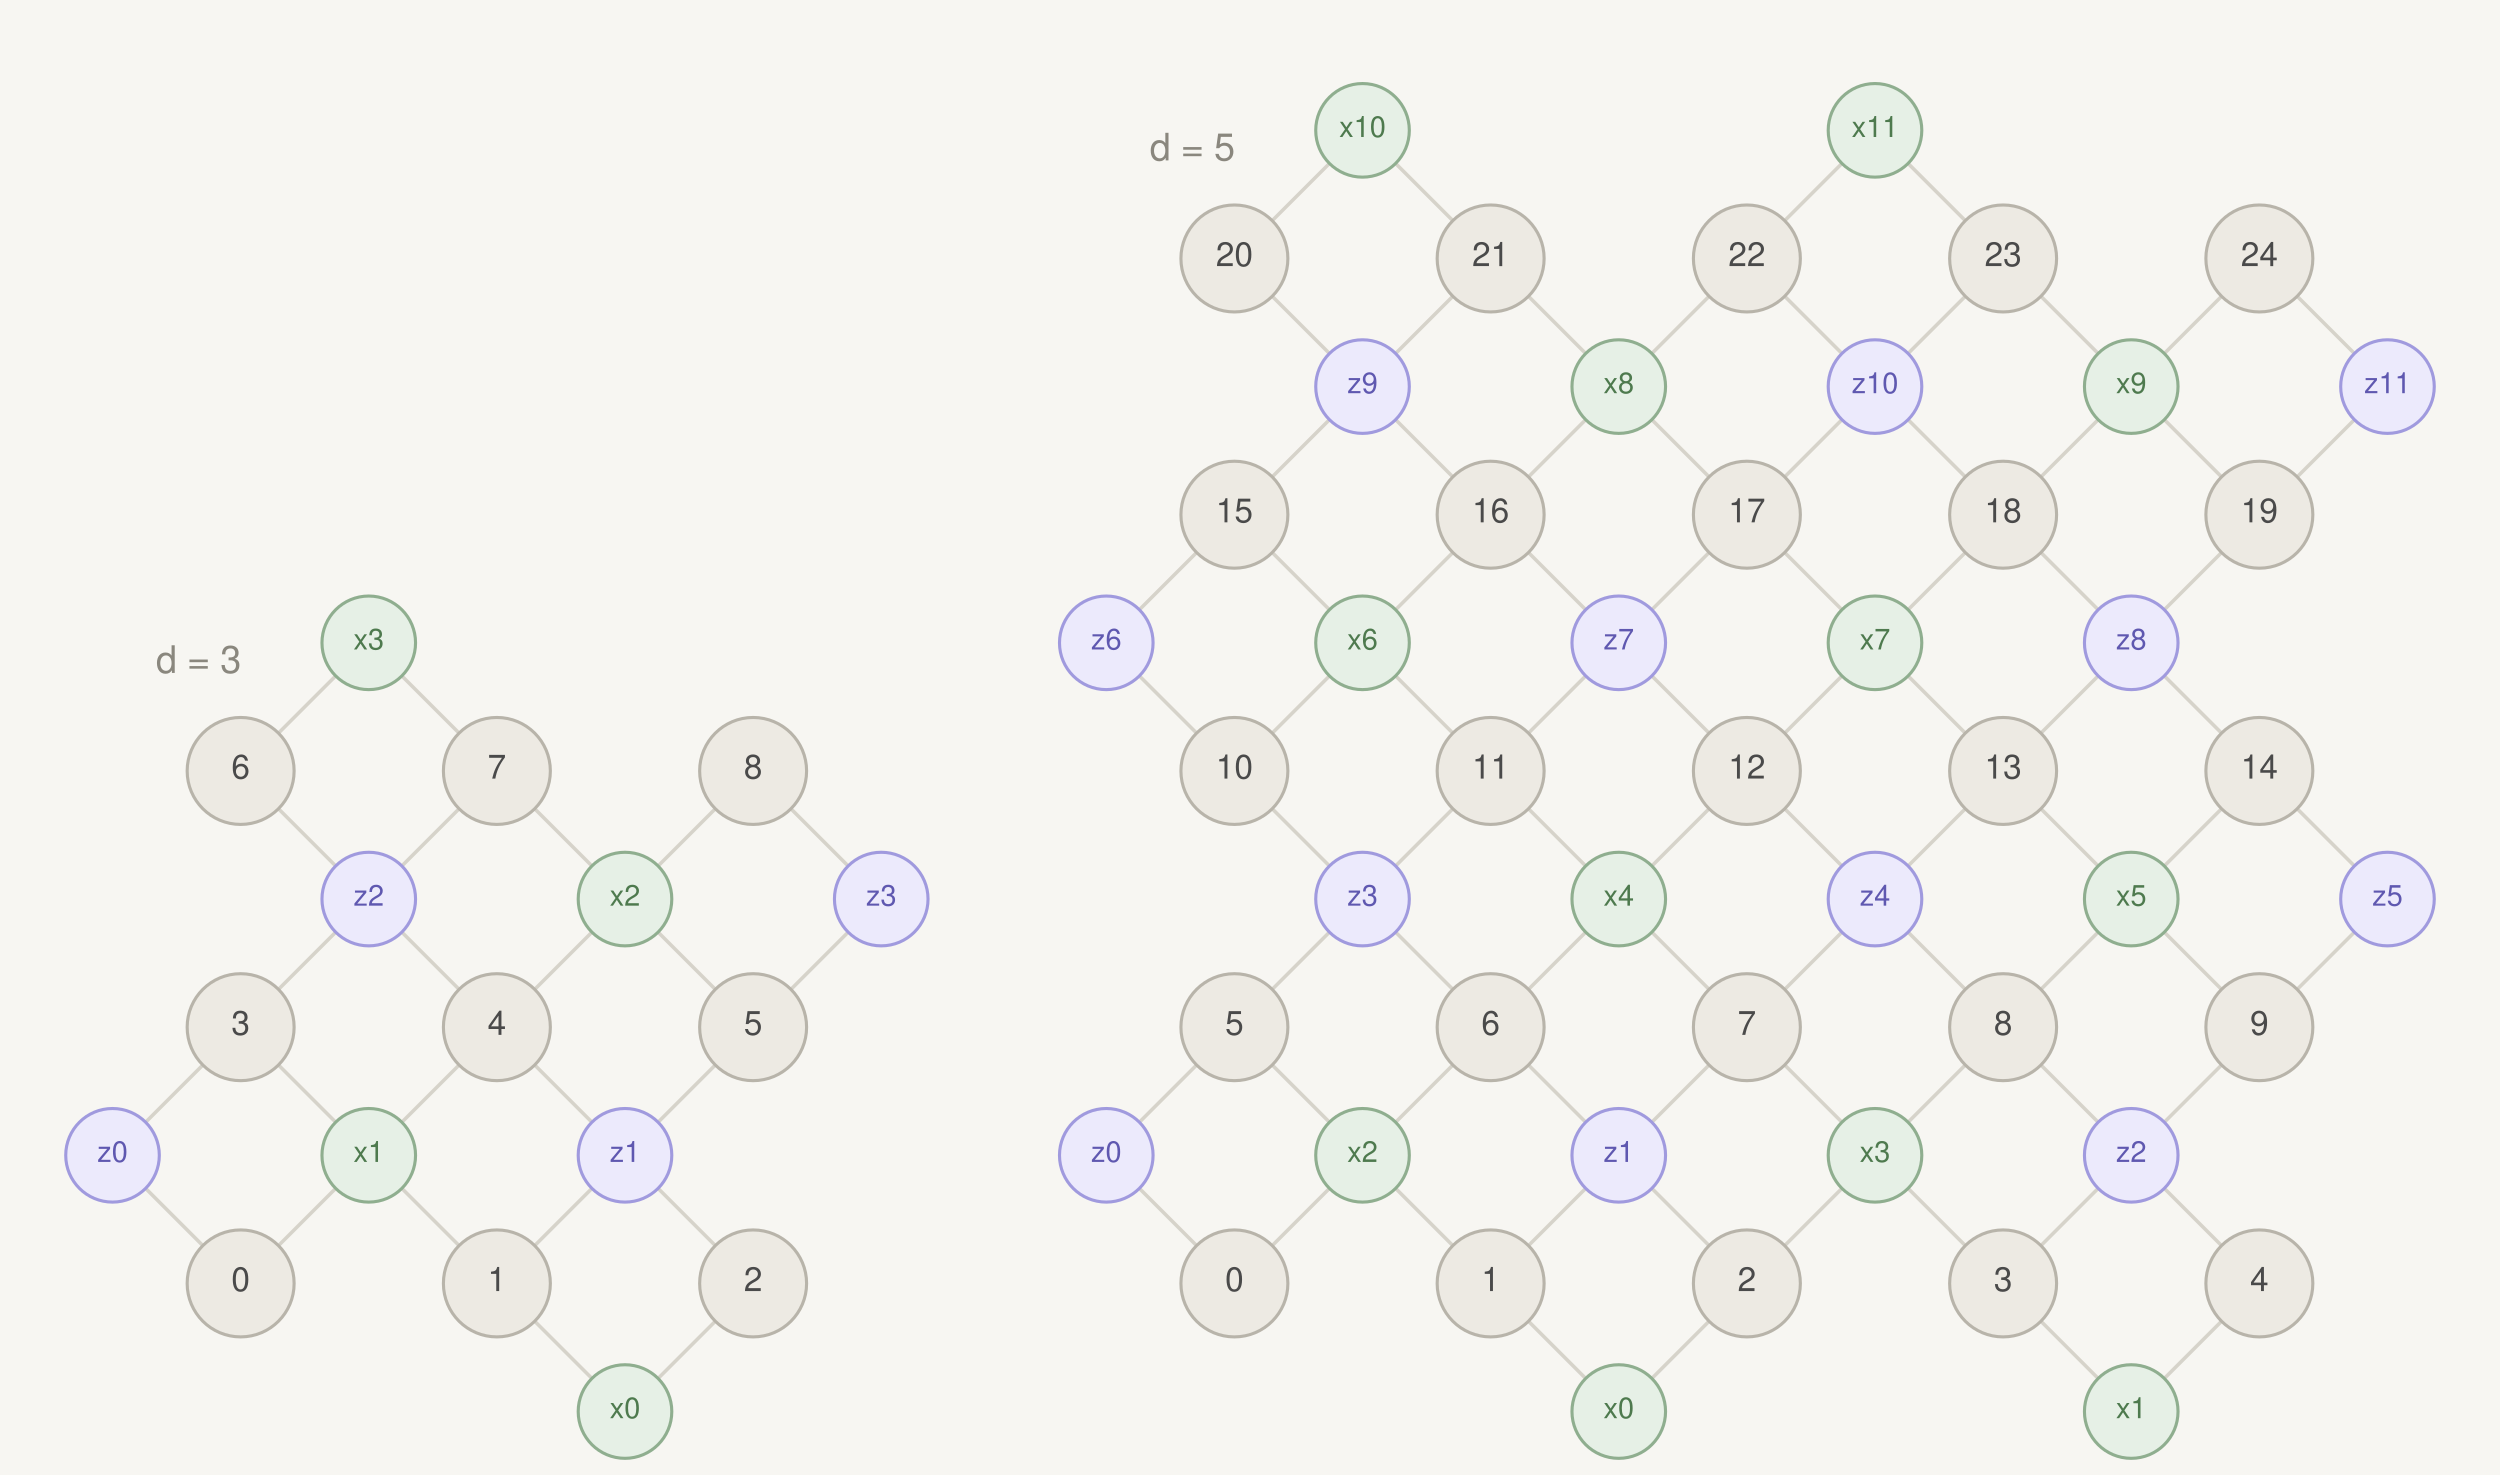
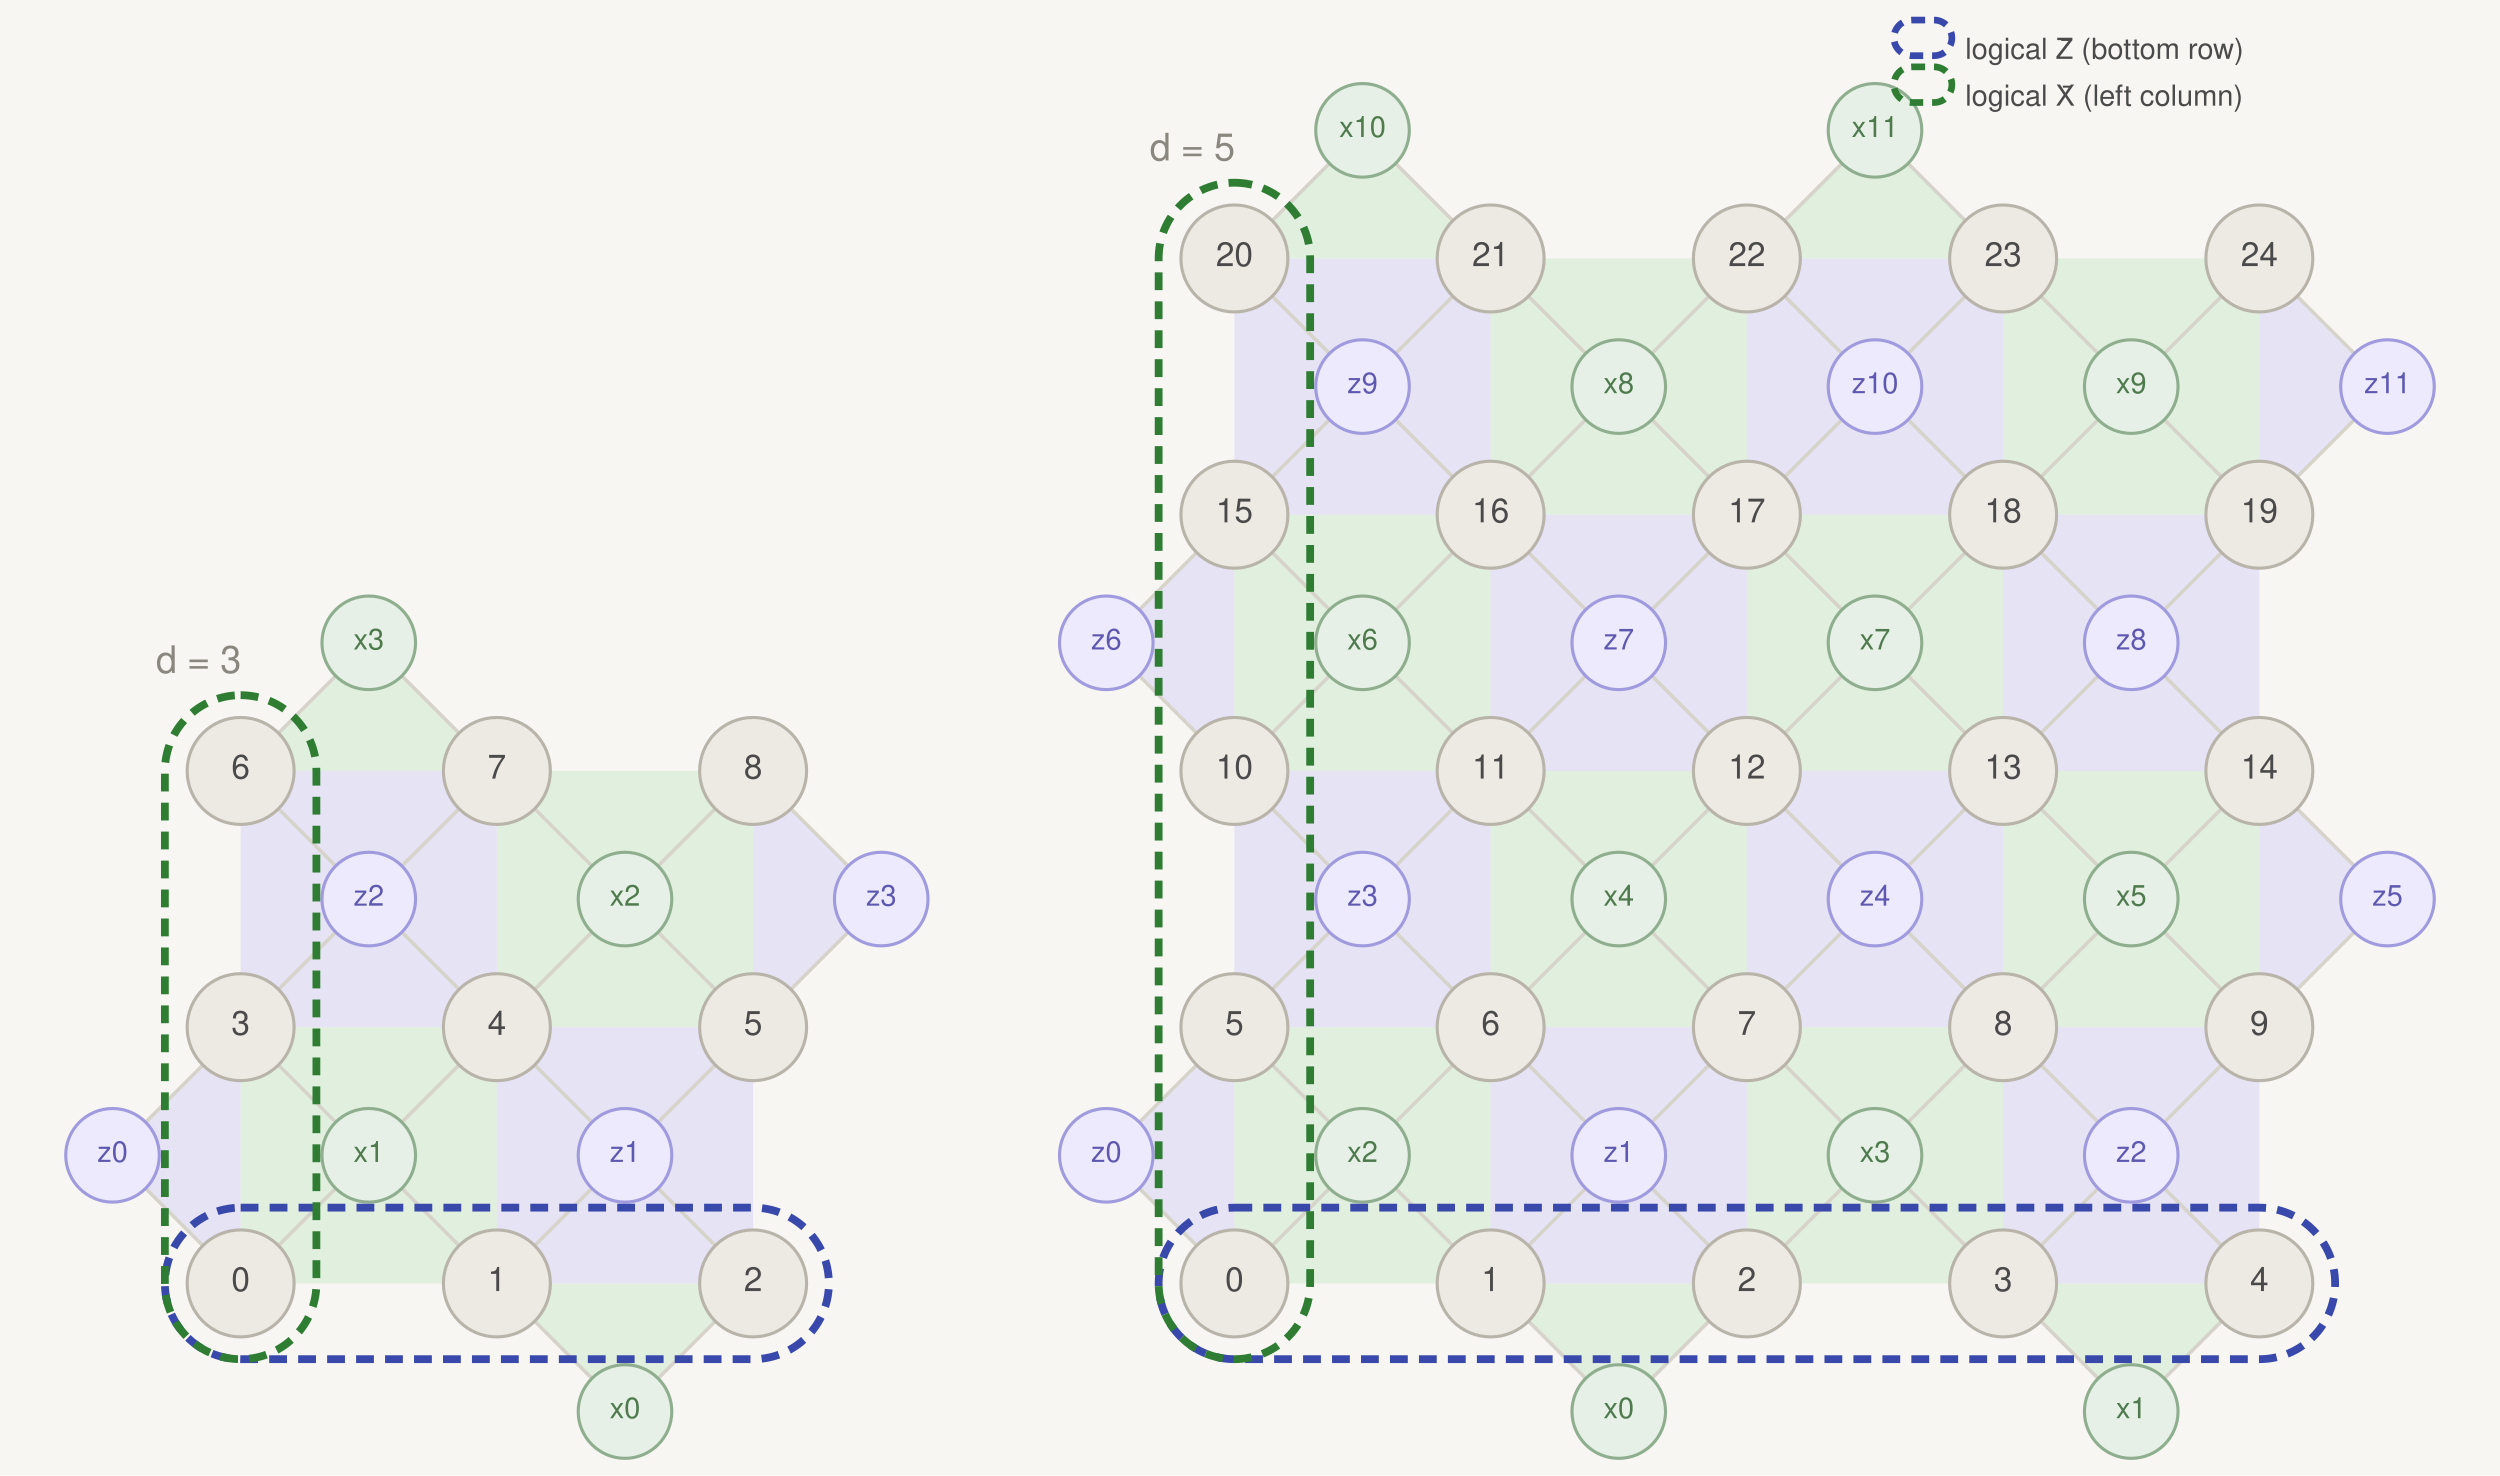
<svg xmlns="http://www.w3.org/2000/svg" width="1122" height="662" viewBox="0 0 1122 662" font-family="Helvetica, Arial, sans-serif">
  <rect width="1122" height="662" fill="#f7f6f2" />
  <text x="70.0" y="302.0" text-anchor="start" font-size="17" fill="#8a877e">d = 3</text>
  <g transform="translate(30,268)">
+     <polygon points="193.0,308.0 308.0,308.0 250.5,365.5" fill="#cfe8cf" fill-opacity="0.55" stroke="none" />
+     <polygon points="78.0,193.0 78.0,308.0 20.5,250.5" fill="#d7d3f5" fill-opacity="0.55" stroke="none" />
+     <polygon points="78.0,193.0 193.0,193.0 193.0,308.0 78.0,308.0" fill="#cfe8cf" fill-opacity="0.55" stroke="none" />
+     <polygon points="193.0,193.0 308.0,193.0 308.0,308.0 193.0,308.0" fill="#d7d3f5" fill-opacity="0.55" stroke="none" />
+     <polygon points="78.0,78.0 193.0,78.0 193.0,193.0 78.0,193.0" fill="#d7d3f5" fill-opacity="0.55" stroke="none" />
+     <polygon points="193.0,78.0 308.0,78.0 308.0,193.0 193.0,193.0" fill="#cfe8cf" fill-opacity="0.55" stroke="none" />
+     <polygon points="308.0,78.0 365.5,135.5 308.0,193.0" fill="#d7d3f5" fill-opacity="0.55" stroke="none" />
+     <polygon points="135.5,20.5 193.0,78.0 78.0,78.0" fill="#cfe8cf" fill-opacity="0.55" stroke="none" />
    <line x1="250.5" y1="365.5" x2="193.0" y2="308.0" stroke="#d6d3ca" stroke-width="1.6" />
    <line x1="250.5" y1="365.5" x2="308.0" y2="308.0" stroke="#d6d3ca" stroke-width="1.6" />
    <line x1="20.5" y1="250.5" x2="78.0" y2="308.0" stroke="#d6d3ca" stroke-width="1.6" />
    <line x1="20.5" y1="250.5" x2="78.0" y2="193.0" stroke="#d6d3ca" stroke-width="1.6" />
    <line x1="135.5" y1="250.5" x2="78.0" y2="308.0" stroke="#d6d3ca" stroke-width="1.6" />
    <line x1="135.5" y1="250.5" x2="193.0" y2="308.0" stroke="#d6d3ca" stroke-width="1.6" />
    <line x1="135.5" y1="250.5" x2="78.0" y2="193.0" stroke="#d6d3ca" stroke-width="1.6" />
    <line x1="135.5" y1="250.5" x2="193.0" y2="193.0" stroke="#d6d3ca" stroke-width="1.6" />
    <line x1="250.5" y1="250.5" x2="193.0" y2="308.0" stroke="#d6d3ca" stroke-width="1.6" />
    <line x1="250.5" y1="250.5" x2="308.0" y2="308.0" stroke="#d6d3ca" stroke-width="1.6" />
    <line x1="250.5" y1="250.5" x2="193.0" y2="193.0" stroke="#d6d3ca" stroke-width="1.6" />
    <line x1="250.5" y1="250.5" x2="308.0" y2="193.0" stroke="#d6d3ca" stroke-width="1.6" />
    <line x1="135.5" y1="135.5" x2="78.0" y2="193.0" stroke="#d6d3ca" stroke-width="1.6" />
    <line x1="135.5" y1="135.5" x2="193.0" y2="193.0" stroke="#d6d3ca" stroke-width="1.6" />
    <line x1="135.5" y1="135.5" x2="78.0" y2="78.0" stroke="#d6d3ca" stroke-width="1.6" />
    <line x1="135.5" y1="135.5" x2="193.0" y2="78.0" stroke="#d6d3ca" stroke-width="1.6" />
    <line x1="250.5" y1="135.5" x2="193.0" y2="193.0" stroke="#d6d3ca" stroke-width="1.6" />
    <line x1="250.5" y1="135.5" x2="308.0" y2="193.0" stroke="#d6d3ca" stroke-width="1.6" />
    <line x1="250.5" y1="135.5" x2="193.0" y2="78.0" stroke="#d6d3ca" stroke-width="1.6" />
    <line x1="250.5" y1="135.5" x2="308.0" y2="78.0" stroke="#d6d3ca" stroke-width="1.6" />
    <line x1="365.5" y1="135.5" x2="308.0" y2="193.0" stroke="#d6d3ca" stroke-width="1.6" />
    <line x1="365.5" y1="135.5" x2="308.0" y2="78.0" stroke="#d6d3ca" stroke-width="1.6" />
    <line x1="135.5" y1="20.5" x2="78.0" y2="78.0" stroke="#d6d3ca" stroke-width="1.6" />
    <line x1="135.5" y1="20.5" x2="193.0" y2="78.0" stroke="#d6d3ca" stroke-width="1.6" />
    <circle cx="78.0" cy="308.0" r="24" fill="#edeae3" stroke="#b8b4aa" stroke-width="1.4" />
    <text x="78.0" y="308.0" text-anchor="middle" dominant-baseline="central" font-size="15" fill="#4a4a4a">0</text>
    <circle cx="193.0" cy="308.0" r="24" fill="#edeae3" stroke="#b8b4aa" stroke-width="1.4" />
    <text x="193.0" y="308.0" text-anchor="middle" dominant-baseline="central" font-size="15" fill="#4a4a4a">1</text>
    <circle cx="308.0" cy="308.0" r="24" fill="#edeae3" stroke="#b8b4aa" stroke-width="1.4" />
    <text x="308.0" y="308.0" text-anchor="middle" dominant-baseline="central" font-size="15" fill="#4a4a4a">2</text>
    <circle cx="78.0" cy="193.0" r="24" fill="#edeae3" stroke="#b8b4aa" stroke-width="1.4" />
    <text x="78.0" y="193.0" text-anchor="middle" dominant-baseline="central" font-size="15" fill="#4a4a4a">3</text>
    <circle cx="193.0" cy="193.0" r="24" fill="#edeae3" stroke="#b8b4aa" stroke-width="1.4" />
    <text x="193.0" y="193.0" text-anchor="middle" dominant-baseline="central" font-size="15" fill="#4a4a4a">4</text>
    <circle cx="308.0" cy="193.0" r="24" fill="#edeae3" stroke="#b8b4aa" stroke-width="1.4" />
    <text x="308.0" y="193.0" text-anchor="middle" dominant-baseline="central" font-size="15" fill="#4a4a4a">5</text>
    <circle cx="78.0" cy="78.0" r="24" fill="#edeae3" stroke="#b8b4aa" stroke-width="1.4" />
    <text x="78.0" y="78.0" text-anchor="middle" dominant-baseline="central" font-size="15" fill="#4a4a4a">6</text>
    <circle cx="193.0" cy="78.0" r="24" fill="#edeae3" stroke="#b8b4aa" stroke-width="1.4" />
    <text x="193.0" y="78.0" text-anchor="middle" dominant-baseline="central" font-size="15" fill="#4a4a4a">7</text>
    <circle cx="308.0" cy="78.0" r="24" fill="#edeae3" stroke="#b8b4aa" stroke-width="1.4" />
    <text x="308.0" y="78.0" text-anchor="middle" dominant-baseline="central" font-size="15" fill="#4a4a4a">8</text>
    <circle cx="250.5" cy="365.5" r="21" fill="#e6f0e6" stroke="#8fae8f" stroke-width="1.4" />
    <text x="250.5" y="365.5" text-anchor="middle" dominant-baseline="central" font-size="13" fill="#4e7a4e">x0</text>
    <circle cx="20.5" cy="250.5" r="21" fill="#eceafc" stroke="#a09ade" stroke-width="1.4" />
    <text x="20.5" y="250.5" text-anchor="middle" dominant-baseline="central" font-size="13" fill="#5f58b0">z0</text>
    <circle cx="135.5" cy="250.5" r="21" fill="#e6f0e6" stroke="#8fae8f" stroke-width="1.4" />
    <text x="135.5" y="250.5" text-anchor="middle" dominant-baseline="central" font-size="13" fill="#4e7a4e">x1</text>
    <circle cx="250.5" cy="250.5" r="21" fill="#eceafc" stroke="#a09ade" stroke-width="1.4" />
    <text x="250.5" y="250.5" text-anchor="middle" dominant-baseline="central" font-size="13" fill="#5f58b0">z1</text>
    <circle cx="135.5" cy="135.5" r="21" fill="#eceafc" stroke="#a09ade" stroke-width="1.4" />
    <text x="135.5" y="135.5" text-anchor="middle" dominant-baseline="central" font-size="13" fill="#5f58b0">z2</text>
    <circle cx="250.5" cy="135.5" r="21" fill="#e6f0e6" stroke="#8fae8f" stroke-width="1.4" />
    <text x="250.5" y="135.5" text-anchor="middle" dominant-baseline="central" font-size="13" fill="#4e7a4e">x2</text>
    <circle cx="365.5" cy="135.5" r="21" fill="#eceafc" stroke="#a09ade" stroke-width="1.4" />
    <text x="365.5" y="135.5" text-anchor="middle" dominant-baseline="central" font-size="13" fill="#5f58b0">z3</text>
    <circle cx="135.5" cy="20.5" r="21" fill="#e6f0e6" stroke="#8fae8f" stroke-width="1.4" />
    <text x="135.5" y="20.5" text-anchor="middle" dominant-baseline="central" font-size="13" fill="#4e7a4e">x3</text>
+     <rect x="44.0" y="274.0" width="298.0" height="68" rx="34" ry="34" fill="none" stroke="#3949ab" stroke-width="3.5" stroke-dasharray="8 5" />
+     <rect x="44.0" y="44.0" width="68" height="298.0" rx="34" ry="34" fill="none" stroke="#2e7d32" stroke-width="3.5" stroke-dasharray="8 5" />
  </g>
  <text x="516.0" y="72.0" text-anchor="start" font-size="17" fill="#8a877e">d = 5</text>
  <g transform="translate(476,38)">
+     <polygon points="193.0,538.0 308.0,538.0 250.5,595.5" fill="#cfe8cf" fill-opacity="0.55" stroke="none" />
+     <polygon points="423.0,538.0 538.0,538.0 480.5,595.5" fill="#cfe8cf" fill-opacity="0.55" stroke="none" />
+     <polygon points="78.0,423.0 78.0,538.0 20.5,480.5" fill="#d7d3f5" fill-opacity="0.55" stroke="none" />
+     <polygon points="78.0,423.0 193.0,423.0 193.0,538.0 78.0,538.0" fill="#cfe8cf" fill-opacity="0.55" stroke="none" />
+     <polygon points="193.0,423.0 308.0,423.0 308.0,538.0 193.0,538.0" fill="#d7d3f5" fill-opacity="0.55" stroke="none" />
+     <polygon points="308.0,423.0 423.0,423.0 423.0,538.0 308.0,538.0" fill="#cfe8cf" fill-opacity="0.55" stroke="none" />
+     <polygon points="423.0,423.0 538.0,423.0 538.0,538.0 423.0,538.0" fill="#d7d3f5" fill-opacity="0.55" stroke="none" />
+     <polygon points="78.0,308.0 193.0,308.0 193.0,423.0 78.0,423.0" fill="#d7d3f5" fill-opacity="0.55" stroke="none" />
+     <polygon points="193.0,308.0 308.0,308.0 308.0,423.0 193.0,423.0" fill="#cfe8cf" fill-opacity="0.55" stroke="none" />
+     <polygon points="308.0,308.0 423.0,308.0 423.0,423.0 308.0,423.0" fill="#d7d3f5" fill-opacity="0.55" stroke="none" />
+     <polygon points="423.0,308.0 538.0,308.0 538.0,423.0 423.0,423.0" fill="#cfe8cf" fill-opacity="0.55" stroke="none" />
+     <polygon points="538.0,308.0 595.5,365.5 538.0,423.0" fill="#d7d3f5" fill-opacity="0.55" stroke="none" />
+     <polygon points="78.0,193.0 78.0,308.0 20.5,250.5" fill="#d7d3f5" fill-opacity="0.55" stroke="none" />
+     <polygon points="78.0,193.0 193.0,193.0 193.0,308.0 78.0,308.0" fill="#cfe8cf" fill-opacity="0.55" stroke="none" />
+     <polygon points="193.0,193.0 308.0,193.0 308.0,308.0 193.0,308.0" fill="#d7d3f5" fill-opacity="0.55" stroke="none" />
+     <polygon points="308.0,193.0 423.0,193.0 423.0,308.0 308.0,308.0" fill="#cfe8cf" fill-opacity="0.55" stroke="none" />
+     <polygon points="423.0,193.0 538.0,193.0 538.0,308.0 423.0,308.0" fill="#d7d3f5" fill-opacity="0.55" stroke="none" />
+     <polygon points="78.0,78.0 193.0,78.0 193.0,193.0 78.0,193.0" fill="#d7d3f5" fill-opacity="0.55" stroke="none" />
+     <polygon points="193.0,78.0 308.0,78.0 308.0,193.0 193.0,193.0" fill="#cfe8cf" fill-opacity="0.55" stroke="none" />
+     <polygon points="308.0,78.0 423.0,78.0 423.0,193.0 308.0,193.0" fill="#d7d3f5" fill-opacity="0.55" stroke="none" />
+     <polygon points="423.0,78.0 538.0,78.0 538.0,193.0 423.0,193.0" fill="#cfe8cf" fill-opacity="0.55" stroke="none" />
+     <polygon points="538.0,78.0 595.5,135.5 538.0,193.0" fill="#d7d3f5" fill-opacity="0.55" stroke="none" />
+     <polygon points="135.5,20.5 193.0,78.0 78.0,78.0" fill="#cfe8cf" fill-opacity="0.55" stroke="none" />
+     <polygon points="365.5,20.5 423.0,78.0 308.0,78.0" fill="#cfe8cf" fill-opacity="0.55" stroke="none" />
    <line x1="250.5" y1="595.5" x2="193.0" y2="538.0" stroke="#d6d3ca" stroke-width="1.6" />
    <line x1="250.5" y1="595.5" x2="308.0" y2="538.0" stroke="#d6d3ca" stroke-width="1.6" />
    <line x1="480.5" y1="595.5" x2="423.0" y2="538.0" stroke="#d6d3ca" stroke-width="1.6" />
    <line x1="480.5" y1="595.5" x2="538.0" y2="538.0" stroke="#d6d3ca" stroke-width="1.6" />
    <line x1="20.5" y1="480.5" x2="78.0" y2="538.0" stroke="#d6d3ca" stroke-width="1.6" />
    <line x1="20.5" y1="480.5" x2="78.0" y2="423.0" stroke="#d6d3ca" stroke-width="1.6" />
    <line x1="135.5" y1="480.5" x2="78.0" y2="538.0" stroke="#d6d3ca" stroke-width="1.6" />
    <line x1="135.5" y1="480.5" x2="193.0" y2="538.0" stroke="#d6d3ca" stroke-width="1.6" />
    <line x1="135.5" y1="480.5" x2="78.0" y2="423.0" stroke="#d6d3ca" stroke-width="1.6" />
    <line x1="135.5" y1="480.5" x2="193.0" y2="423.0" stroke="#d6d3ca" stroke-width="1.6" />
    <line x1="250.5" y1="480.5" x2="193.0" y2="538.0" stroke="#d6d3ca" stroke-width="1.6" />
    <line x1="250.5" y1="480.5" x2="308.0" y2="538.0" stroke="#d6d3ca" stroke-width="1.6" />
    <line x1="250.5" y1="480.5" x2="193.0" y2="423.0" stroke="#d6d3ca" stroke-width="1.6" />
    <line x1="250.5" y1="480.5" x2="308.0" y2="423.0" stroke="#d6d3ca" stroke-width="1.6" />
    <line x1="365.5" y1="480.5" x2="308.0" y2="538.0" stroke="#d6d3ca" stroke-width="1.6" />
    <line x1="365.5" y1="480.5" x2="423.0" y2="538.0" stroke="#d6d3ca" stroke-width="1.6" />
    <line x1="365.5" y1="480.5" x2="308.0" y2="423.0" stroke="#d6d3ca" stroke-width="1.6" />
    <line x1="365.5" y1="480.5" x2="423.0" y2="423.0" stroke="#d6d3ca" stroke-width="1.6" />
    <line x1="480.5" y1="480.5" x2="423.0" y2="538.0" stroke="#d6d3ca" stroke-width="1.6" />
    <line x1="480.5" y1="480.5" x2="538.0" y2="538.0" stroke="#d6d3ca" stroke-width="1.6" />
    <line x1="480.5" y1="480.5" x2="423.0" y2="423.0" stroke="#d6d3ca" stroke-width="1.6" />
    <line x1="480.5" y1="480.5" x2="538.0" y2="423.0" stroke="#d6d3ca" stroke-width="1.6" />
    <line x1="135.5" y1="365.5" x2="78.0" y2="423.0" stroke="#d6d3ca" stroke-width="1.6" />
    <line x1="135.5" y1="365.5" x2="193.0" y2="423.0" stroke="#d6d3ca" stroke-width="1.6" />
    <line x1="135.5" y1="365.5" x2="78.0" y2="308.0" stroke="#d6d3ca" stroke-width="1.6" />
    <line x1="135.5" y1="365.5" x2="193.0" y2="308.0" stroke="#d6d3ca" stroke-width="1.6" />
    <line x1="250.5" y1="365.5" x2="193.0" y2="423.0" stroke="#d6d3ca" stroke-width="1.6" />
    <line x1="250.5" y1="365.5" x2="308.0" y2="423.0" stroke="#d6d3ca" stroke-width="1.6" />
    <line x1="250.5" y1="365.5" x2="193.0" y2="308.0" stroke="#d6d3ca" stroke-width="1.6" />
    <line x1="250.5" y1="365.5" x2="308.0" y2="308.0" stroke="#d6d3ca" stroke-width="1.6" />
    <line x1="365.5" y1="365.5" x2="308.0" y2="423.0" stroke="#d6d3ca" stroke-width="1.6" />
    <line x1="365.5" y1="365.5" x2="423.0" y2="423.0" stroke="#d6d3ca" stroke-width="1.6" />
    <line x1="365.5" y1="365.5" x2="308.0" y2="308.0" stroke="#d6d3ca" stroke-width="1.6" />
    <line x1="365.5" y1="365.5" x2="423.0" y2="308.0" stroke="#d6d3ca" stroke-width="1.6" />
    <line x1="480.5" y1="365.5" x2="423.0" y2="423.0" stroke="#d6d3ca" stroke-width="1.6" />
    <line x1="480.5" y1="365.5" x2="538.0" y2="423.0" stroke="#d6d3ca" stroke-width="1.6" />
    <line x1="480.5" y1="365.5" x2="423.0" y2="308.0" stroke="#d6d3ca" stroke-width="1.6" />
    <line x1="480.5" y1="365.5" x2="538.0" y2="308.0" stroke="#d6d3ca" stroke-width="1.6" />
    <line x1="595.5" y1="365.5" x2="538.0" y2="423.0" stroke="#d6d3ca" stroke-width="1.6" />
    <line x1="595.5" y1="365.5" x2="538.0" y2="308.0" stroke="#d6d3ca" stroke-width="1.6" />
    <line x1="20.5" y1="250.5" x2="78.0" y2="308.0" stroke="#d6d3ca" stroke-width="1.6" />
    <line x1="20.5" y1="250.5" x2="78.0" y2="193.0" stroke="#d6d3ca" stroke-width="1.6" />
    <line x1="135.5" y1="250.5" x2="78.0" y2="308.0" stroke="#d6d3ca" stroke-width="1.6" />
    <line x1="135.5" y1="250.5" x2="193.0" y2="308.0" stroke="#d6d3ca" stroke-width="1.6" />
    <line x1="135.5" y1="250.5" x2="78.0" y2="193.0" stroke="#d6d3ca" stroke-width="1.6" />
    <line x1="135.5" y1="250.5" x2="193.0" y2="193.0" stroke="#d6d3ca" stroke-width="1.6" />
    <line x1="250.5" y1="250.5" x2="193.0" y2="308.0" stroke="#d6d3ca" stroke-width="1.6" />
    <line x1="250.5" y1="250.5" x2="308.0" y2="308.0" stroke="#d6d3ca" stroke-width="1.6" />
    <line x1="250.5" y1="250.5" x2="193.0" y2="193.0" stroke="#d6d3ca" stroke-width="1.6" />
    <line x1="250.5" y1="250.5" x2="308.0" y2="193.0" stroke="#d6d3ca" stroke-width="1.6" />
    <line x1="365.5" y1="250.5" x2="308.0" y2="308.0" stroke="#d6d3ca" stroke-width="1.6" />
    <line x1="365.5" y1="250.5" x2="423.0" y2="308.0" stroke="#d6d3ca" stroke-width="1.6" />
    <line x1="365.5" y1="250.5" x2="308.0" y2="193.0" stroke="#d6d3ca" stroke-width="1.6" />
    <line x1="365.5" y1="250.5" x2="423.0" y2="193.0" stroke="#d6d3ca" stroke-width="1.6" />
    <line x1="480.5" y1="250.5" x2="423.0" y2="308.0" stroke="#d6d3ca" stroke-width="1.6" />
    <line x1="480.5" y1="250.5" x2="538.0" y2="308.0" stroke="#d6d3ca" stroke-width="1.6" />
    <line x1="480.5" y1="250.5" x2="423.0" y2="193.0" stroke="#d6d3ca" stroke-width="1.6" />
    <line x1="480.5" y1="250.5" x2="538.0" y2="193.0" stroke="#d6d3ca" stroke-width="1.6" />
    <line x1="135.5" y1="135.5" x2="78.0" y2="193.0" stroke="#d6d3ca" stroke-width="1.6" />
    <line x1="135.5" y1="135.5" x2="193.0" y2="193.0" stroke="#d6d3ca" stroke-width="1.6" />
    <line x1="135.5" y1="135.5" x2="78.0" y2="78.0" stroke="#d6d3ca" stroke-width="1.6" />
    <line x1="135.5" y1="135.5" x2="193.0" y2="78.0" stroke="#d6d3ca" stroke-width="1.6" />
    <line x1="250.5" y1="135.5" x2="193.0" y2="193.0" stroke="#d6d3ca" stroke-width="1.6" />
    <line x1="250.5" y1="135.5" x2="308.0" y2="193.0" stroke="#d6d3ca" stroke-width="1.6" />
    <line x1="250.5" y1="135.5" x2="193.0" y2="78.0" stroke="#d6d3ca" stroke-width="1.6" />
    <line x1="250.5" y1="135.5" x2="308.0" y2="78.0" stroke="#d6d3ca" stroke-width="1.6" />
    <line x1="365.5" y1="135.5" x2="308.0" y2="193.0" stroke="#d6d3ca" stroke-width="1.6" />
    <line x1="365.5" y1="135.5" x2="423.0" y2="193.0" stroke="#d6d3ca" stroke-width="1.6" />
    <line x1="365.5" y1="135.5" x2="308.0" y2="78.0" stroke="#d6d3ca" stroke-width="1.6" />
    <line x1="365.5" y1="135.5" x2="423.0" y2="78.0" stroke="#d6d3ca" stroke-width="1.6" />
    <line x1="480.5" y1="135.5" x2="423.0" y2="193.0" stroke="#d6d3ca" stroke-width="1.6" />
    <line x1="480.5" y1="135.5" x2="538.0" y2="193.0" stroke="#d6d3ca" stroke-width="1.6" />
    <line x1="480.5" y1="135.5" x2="423.0" y2="78.0" stroke="#d6d3ca" stroke-width="1.6" />
    <line x1="480.5" y1="135.5" x2="538.0" y2="78.0" stroke="#d6d3ca" stroke-width="1.6" />
    <line x1="595.5" y1="135.5" x2="538.0" y2="193.0" stroke="#d6d3ca" stroke-width="1.6" />
    <line x1="595.5" y1="135.5" x2="538.0" y2="78.0" stroke="#d6d3ca" stroke-width="1.6" />
    <line x1="135.5" y1="20.5" x2="78.0" y2="78.0" stroke="#d6d3ca" stroke-width="1.6" />
    <line x1="135.5" y1="20.5" x2="193.0" y2="78.0" stroke="#d6d3ca" stroke-width="1.6" />
    <line x1="365.5" y1="20.5" x2="308.0" y2="78.0" stroke="#d6d3ca" stroke-width="1.6" />
    <line x1="365.5" y1="20.5" x2="423.0" y2="78.0" stroke="#d6d3ca" stroke-width="1.6" />
    <circle cx="78.0" cy="538.0" r="24" fill="#edeae3" stroke="#b8b4aa" stroke-width="1.4" />
    <text x="78.0" y="538.0" text-anchor="middle" dominant-baseline="central" font-size="15" fill="#4a4a4a">0</text>
    <circle cx="193.0" cy="538.0" r="24" fill="#edeae3" stroke="#b8b4aa" stroke-width="1.4" />
    <text x="193.0" y="538.0" text-anchor="middle" dominant-baseline="central" font-size="15" fill="#4a4a4a">1</text>
    <circle cx="308.0" cy="538.0" r="24" fill="#edeae3" stroke="#b8b4aa" stroke-width="1.4" />
    <text x="308.0" y="538.0" text-anchor="middle" dominant-baseline="central" font-size="15" fill="#4a4a4a">2</text>
    <circle cx="423.0" cy="538.0" r="24" fill="#edeae3" stroke="#b8b4aa" stroke-width="1.4" />
    <text x="423.0" y="538.0" text-anchor="middle" dominant-baseline="central" font-size="15" fill="#4a4a4a">3</text>
    <circle cx="538.0" cy="538.0" r="24" fill="#edeae3" stroke="#b8b4aa" stroke-width="1.4" />
    <text x="538.0" y="538.0" text-anchor="middle" dominant-baseline="central" font-size="15" fill="#4a4a4a">4</text>
    <circle cx="78.0" cy="423.0" r="24" fill="#edeae3" stroke="#b8b4aa" stroke-width="1.4" />
    <text x="78.0" y="423.0" text-anchor="middle" dominant-baseline="central" font-size="15" fill="#4a4a4a">5</text>
    <circle cx="193.0" cy="423.0" r="24" fill="#edeae3" stroke="#b8b4aa" stroke-width="1.4" />
    <text x="193.0" y="423.0" text-anchor="middle" dominant-baseline="central" font-size="15" fill="#4a4a4a">6</text>
    <circle cx="308.0" cy="423.0" r="24" fill="#edeae3" stroke="#b8b4aa" stroke-width="1.4" />
    <text x="308.0" y="423.0" text-anchor="middle" dominant-baseline="central" font-size="15" fill="#4a4a4a">7</text>
    <circle cx="423.0" cy="423.0" r="24" fill="#edeae3" stroke="#b8b4aa" stroke-width="1.4" />
    <text x="423.0" y="423.0" text-anchor="middle" dominant-baseline="central" font-size="15" fill="#4a4a4a">8</text>
    <circle cx="538.0" cy="423.0" r="24" fill="#edeae3" stroke="#b8b4aa" stroke-width="1.4" />
    <text x="538.0" y="423.0" text-anchor="middle" dominant-baseline="central" font-size="15" fill="#4a4a4a">9</text>
    <circle cx="78.0" cy="308.0" r="24" fill="#edeae3" stroke="#b8b4aa" stroke-width="1.4" />
    <text x="78.0" y="308.0" text-anchor="middle" dominant-baseline="central" font-size="15" fill="#4a4a4a">10</text>
    <circle cx="193.0" cy="308.0" r="24" fill="#edeae3" stroke="#b8b4aa" stroke-width="1.4" />
    <text x="193.0" y="308.0" text-anchor="middle" dominant-baseline="central" font-size="15" fill="#4a4a4a">11</text>
    <circle cx="308.0" cy="308.0" r="24" fill="#edeae3" stroke="#b8b4aa" stroke-width="1.4" />
    <text x="308.0" y="308.0" text-anchor="middle" dominant-baseline="central" font-size="15" fill="#4a4a4a">12</text>
    <circle cx="423.0" cy="308.0" r="24" fill="#edeae3" stroke="#b8b4aa" stroke-width="1.4" />
    <text x="423.0" y="308.0" text-anchor="middle" dominant-baseline="central" font-size="15" fill="#4a4a4a">13</text>
    <circle cx="538.0" cy="308.0" r="24" fill="#edeae3" stroke="#b8b4aa" stroke-width="1.4" />
    <text x="538.0" y="308.0" text-anchor="middle" dominant-baseline="central" font-size="15" fill="#4a4a4a">14</text>
    <circle cx="78.0" cy="193.0" r="24" fill="#edeae3" stroke="#b8b4aa" stroke-width="1.4" />
    <text x="78.0" y="193.0" text-anchor="middle" dominant-baseline="central" font-size="15" fill="#4a4a4a">15</text>
    <circle cx="193.0" cy="193.0" r="24" fill="#edeae3" stroke="#b8b4aa" stroke-width="1.4" />
    <text x="193.0" y="193.0" text-anchor="middle" dominant-baseline="central" font-size="15" fill="#4a4a4a">16</text>
    <circle cx="308.0" cy="193.0" r="24" fill="#edeae3" stroke="#b8b4aa" stroke-width="1.4" />
    <text x="308.0" y="193.0" text-anchor="middle" dominant-baseline="central" font-size="15" fill="#4a4a4a">17</text>
    <circle cx="423.0" cy="193.0" r="24" fill="#edeae3" stroke="#b8b4aa" stroke-width="1.4" />
    <text x="423.0" y="193.0" text-anchor="middle" dominant-baseline="central" font-size="15" fill="#4a4a4a">18</text>
    <circle cx="538.0" cy="193.0" r="24" fill="#edeae3" stroke="#b8b4aa" stroke-width="1.4" />
    <text x="538.0" y="193.0" text-anchor="middle" dominant-baseline="central" font-size="15" fill="#4a4a4a">19</text>
    <circle cx="78.0" cy="78.0" r="24" fill="#edeae3" stroke="#b8b4aa" stroke-width="1.4" />
    <text x="78.0" y="78.0" text-anchor="middle" dominant-baseline="central" font-size="15" fill="#4a4a4a">20</text>
    <circle cx="193.0" cy="78.0" r="24" fill="#edeae3" stroke="#b8b4aa" stroke-width="1.4" />
    <text x="193.0" y="78.0" text-anchor="middle" dominant-baseline="central" font-size="15" fill="#4a4a4a">21</text>
    <circle cx="308.0" cy="78.0" r="24" fill="#edeae3" stroke="#b8b4aa" stroke-width="1.4" />
    <text x="308.0" y="78.0" text-anchor="middle" dominant-baseline="central" font-size="15" fill="#4a4a4a">22</text>
    <circle cx="423.0" cy="78.0" r="24" fill="#edeae3" stroke="#b8b4aa" stroke-width="1.4" />
    <text x="423.0" y="78.0" text-anchor="middle" dominant-baseline="central" font-size="15" fill="#4a4a4a">23</text>
    <circle cx="538.0" cy="78.0" r="24" fill="#edeae3" stroke="#b8b4aa" stroke-width="1.4" />
    <text x="538.0" y="78.0" text-anchor="middle" dominant-baseline="central" font-size="15" fill="#4a4a4a">24</text>
    <circle cx="250.5" cy="595.5" r="21" fill="#e6f0e6" stroke="#8fae8f" stroke-width="1.4" />
    <text x="250.5" y="595.5" text-anchor="middle" dominant-baseline="central" font-size="13" fill="#4e7a4e">x0</text>
    <circle cx="480.5" cy="595.5" r="21" fill="#e6f0e6" stroke="#8fae8f" stroke-width="1.4" />
    <text x="480.5" y="595.5" text-anchor="middle" dominant-baseline="central" font-size="13" fill="#4e7a4e">x1</text>
    <circle cx="20.5" cy="480.5" r="21" fill="#eceafc" stroke="#a09ade" stroke-width="1.4" />
    <text x="20.5" y="480.5" text-anchor="middle" dominant-baseline="central" font-size="13" fill="#5f58b0">z0</text>
    <circle cx="135.5" cy="480.5" r="21" fill="#e6f0e6" stroke="#8fae8f" stroke-width="1.4" />
    <text x="135.5" y="480.5" text-anchor="middle" dominant-baseline="central" font-size="13" fill="#4e7a4e">x2</text>
    <circle cx="250.5" cy="480.5" r="21" fill="#eceafc" stroke="#a09ade" stroke-width="1.4" />
    <text x="250.5" y="480.5" text-anchor="middle" dominant-baseline="central" font-size="13" fill="#5f58b0">z1</text>
    <circle cx="365.5" cy="480.5" r="21" fill="#e6f0e6" stroke="#8fae8f" stroke-width="1.4" />
    <text x="365.5" y="480.5" text-anchor="middle" dominant-baseline="central" font-size="13" fill="#4e7a4e">x3</text>
    <circle cx="480.5" cy="480.5" r="21" fill="#eceafc" stroke="#a09ade" stroke-width="1.4" />
    <text x="480.5" y="480.5" text-anchor="middle" dominant-baseline="central" font-size="13" fill="#5f58b0">z2</text>
    <circle cx="135.5" cy="365.5" r="21" fill="#eceafc" stroke="#a09ade" stroke-width="1.4" />
    <text x="135.5" y="365.5" text-anchor="middle" dominant-baseline="central" font-size="13" fill="#5f58b0">z3</text>
    <circle cx="250.5" cy="365.5" r="21" fill="#e6f0e6" stroke="#8fae8f" stroke-width="1.4" />
    <text x="250.5" y="365.5" text-anchor="middle" dominant-baseline="central" font-size="13" fill="#4e7a4e">x4</text>
    <circle cx="365.5" cy="365.5" r="21" fill="#eceafc" stroke="#a09ade" stroke-width="1.4" />
    <text x="365.5" y="365.5" text-anchor="middle" dominant-baseline="central" font-size="13" fill="#5f58b0">z4</text>
    <circle cx="480.5" cy="365.5" r="21" fill="#e6f0e6" stroke="#8fae8f" stroke-width="1.4" />
    <text x="480.5" y="365.5" text-anchor="middle" dominant-baseline="central" font-size="13" fill="#4e7a4e">x5</text>
    <circle cx="595.5" cy="365.5" r="21" fill="#eceafc" stroke="#a09ade" stroke-width="1.4" />
    <text x="595.5" y="365.5" text-anchor="middle" dominant-baseline="central" font-size="13" fill="#5f58b0">z5</text>
    <circle cx="20.5" cy="250.5" r="21" fill="#eceafc" stroke="#a09ade" stroke-width="1.4" />
    <text x="20.5" y="250.5" text-anchor="middle" dominant-baseline="central" font-size="13" fill="#5f58b0">z6</text>
    <circle cx="135.5" cy="250.5" r="21" fill="#e6f0e6" stroke="#8fae8f" stroke-width="1.4" />
    <text x="135.5" y="250.5" text-anchor="middle" dominant-baseline="central" font-size="13" fill="#4e7a4e">x6</text>
    <circle cx="250.5" cy="250.5" r="21" fill="#eceafc" stroke="#a09ade" stroke-width="1.4" />
    <text x="250.5" y="250.5" text-anchor="middle" dominant-baseline="central" font-size="13" fill="#5f58b0">z7</text>
    <circle cx="365.5" cy="250.5" r="21" fill="#e6f0e6" stroke="#8fae8f" stroke-width="1.4" />
    <text x="365.5" y="250.5" text-anchor="middle" dominant-baseline="central" font-size="13" fill="#4e7a4e">x7</text>
    <circle cx="480.5" cy="250.5" r="21" fill="#eceafc" stroke="#a09ade" stroke-width="1.4" />
    <text x="480.5" y="250.5" text-anchor="middle" dominant-baseline="central" font-size="13" fill="#5f58b0">z8</text>
    <circle cx="135.5" cy="135.5" r="21" fill="#eceafc" stroke="#a09ade" stroke-width="1.4" />
    <text x="135.5" y="135.5" text-anchor="middle" dominant-baseline="central" font-size="13" fill="#5f58b0">z9</text>
    <circle cx="250.5" cy="135.5" r="21" fill="#e6f0e6" stroke="#8fae8f" stroke-width="1.4" />
    <text x="250.5" y="135.5" text-anchor="middle" dominant-baseline="central" font-size="13" fill="#4e7a4e">x8</text>
    <circle cx="365.5" cy="135.5" r="21" fill="#eceafc" stroke="#a09ade" stroke-width="1.4" />
    <text x="365.5" y="135.5" text-anchor="middle" dominant-baseline="central" font-size="13" fill="#5f58b0">z10</text>
    <circle cx="480.5" cy="135.5" r="21" fill="#e6f0e6" stroke="#8fae8f" stroke-width="1.4" />
    <text x="480.5" y="135.5" text-anchor="middle" dominant-baseline="central" font-size="13" fill="#4e7a4e">x9</text>
    <circle cx="595.5" cy="135.5" r="21" fill="#eceafc" stroke="#a09ade" stroke-width="1.4" />
    <text x="595.5" y="135.5" text-anchor="middle" dominant-baseline="central" font-size="13" fill="#5f58b0">z11</text>
    <circle cx="135.5" cy="20.5" r="21" fill="#e6f0e6" stroke="#8fae8f" stroke-width="1.4" />
    <text x="135.5" y="20.5" text-anchor="middle" dominant-baseline="central" font-size="13" fill="#4e7a4e">x10</text>
    <circle cx="365.5" cy="20.5" r="21" fill="#e6f0e6" stroke="#8fae8f" stroke-width="1.4" />
    <text x="365.5" y="20.5" text-anchor="middle" dominant-baseline="central" font-size="13" fill="#4e7a4e">x11</text>
+     <rect x="44.0" y="504.0" width="528.0" height="68" rx="34" ry="34" fill="none" stroke="#3949ab" stroke-width="3.5" stroke-dasharray="8 5" />
+     <rect x="44.0" y="44.0" width="68" height="528.0" rx="34" ry="34" fill="none" stroke="#2e7d32" stroke-width="3.5" stroke-dasharray="8 5" />
+   </g>
+   <g font-size="13" fill="#4a4a4a">
+     <rect x="850" y="9" width="26" height="16" rx="8" ry="8" fill="none" stroke="#3949ab" stroke-width="3" stroke-dasharray="6 4" />
+     <text x="882" y="18" dominant-baseline="central">logical Z̄ (bottom row)</text>
+     <rect x="850" y="30" width="26" height="16" rx="8" ry="8" fill="none" stroke="#2e7d32" stroke-width="3" stroke-dasharray="6 4" />
+     <text x="882" y="39" dominant-baseline="central">logical X̄ (left column)</text>
  </g>
</svg>
